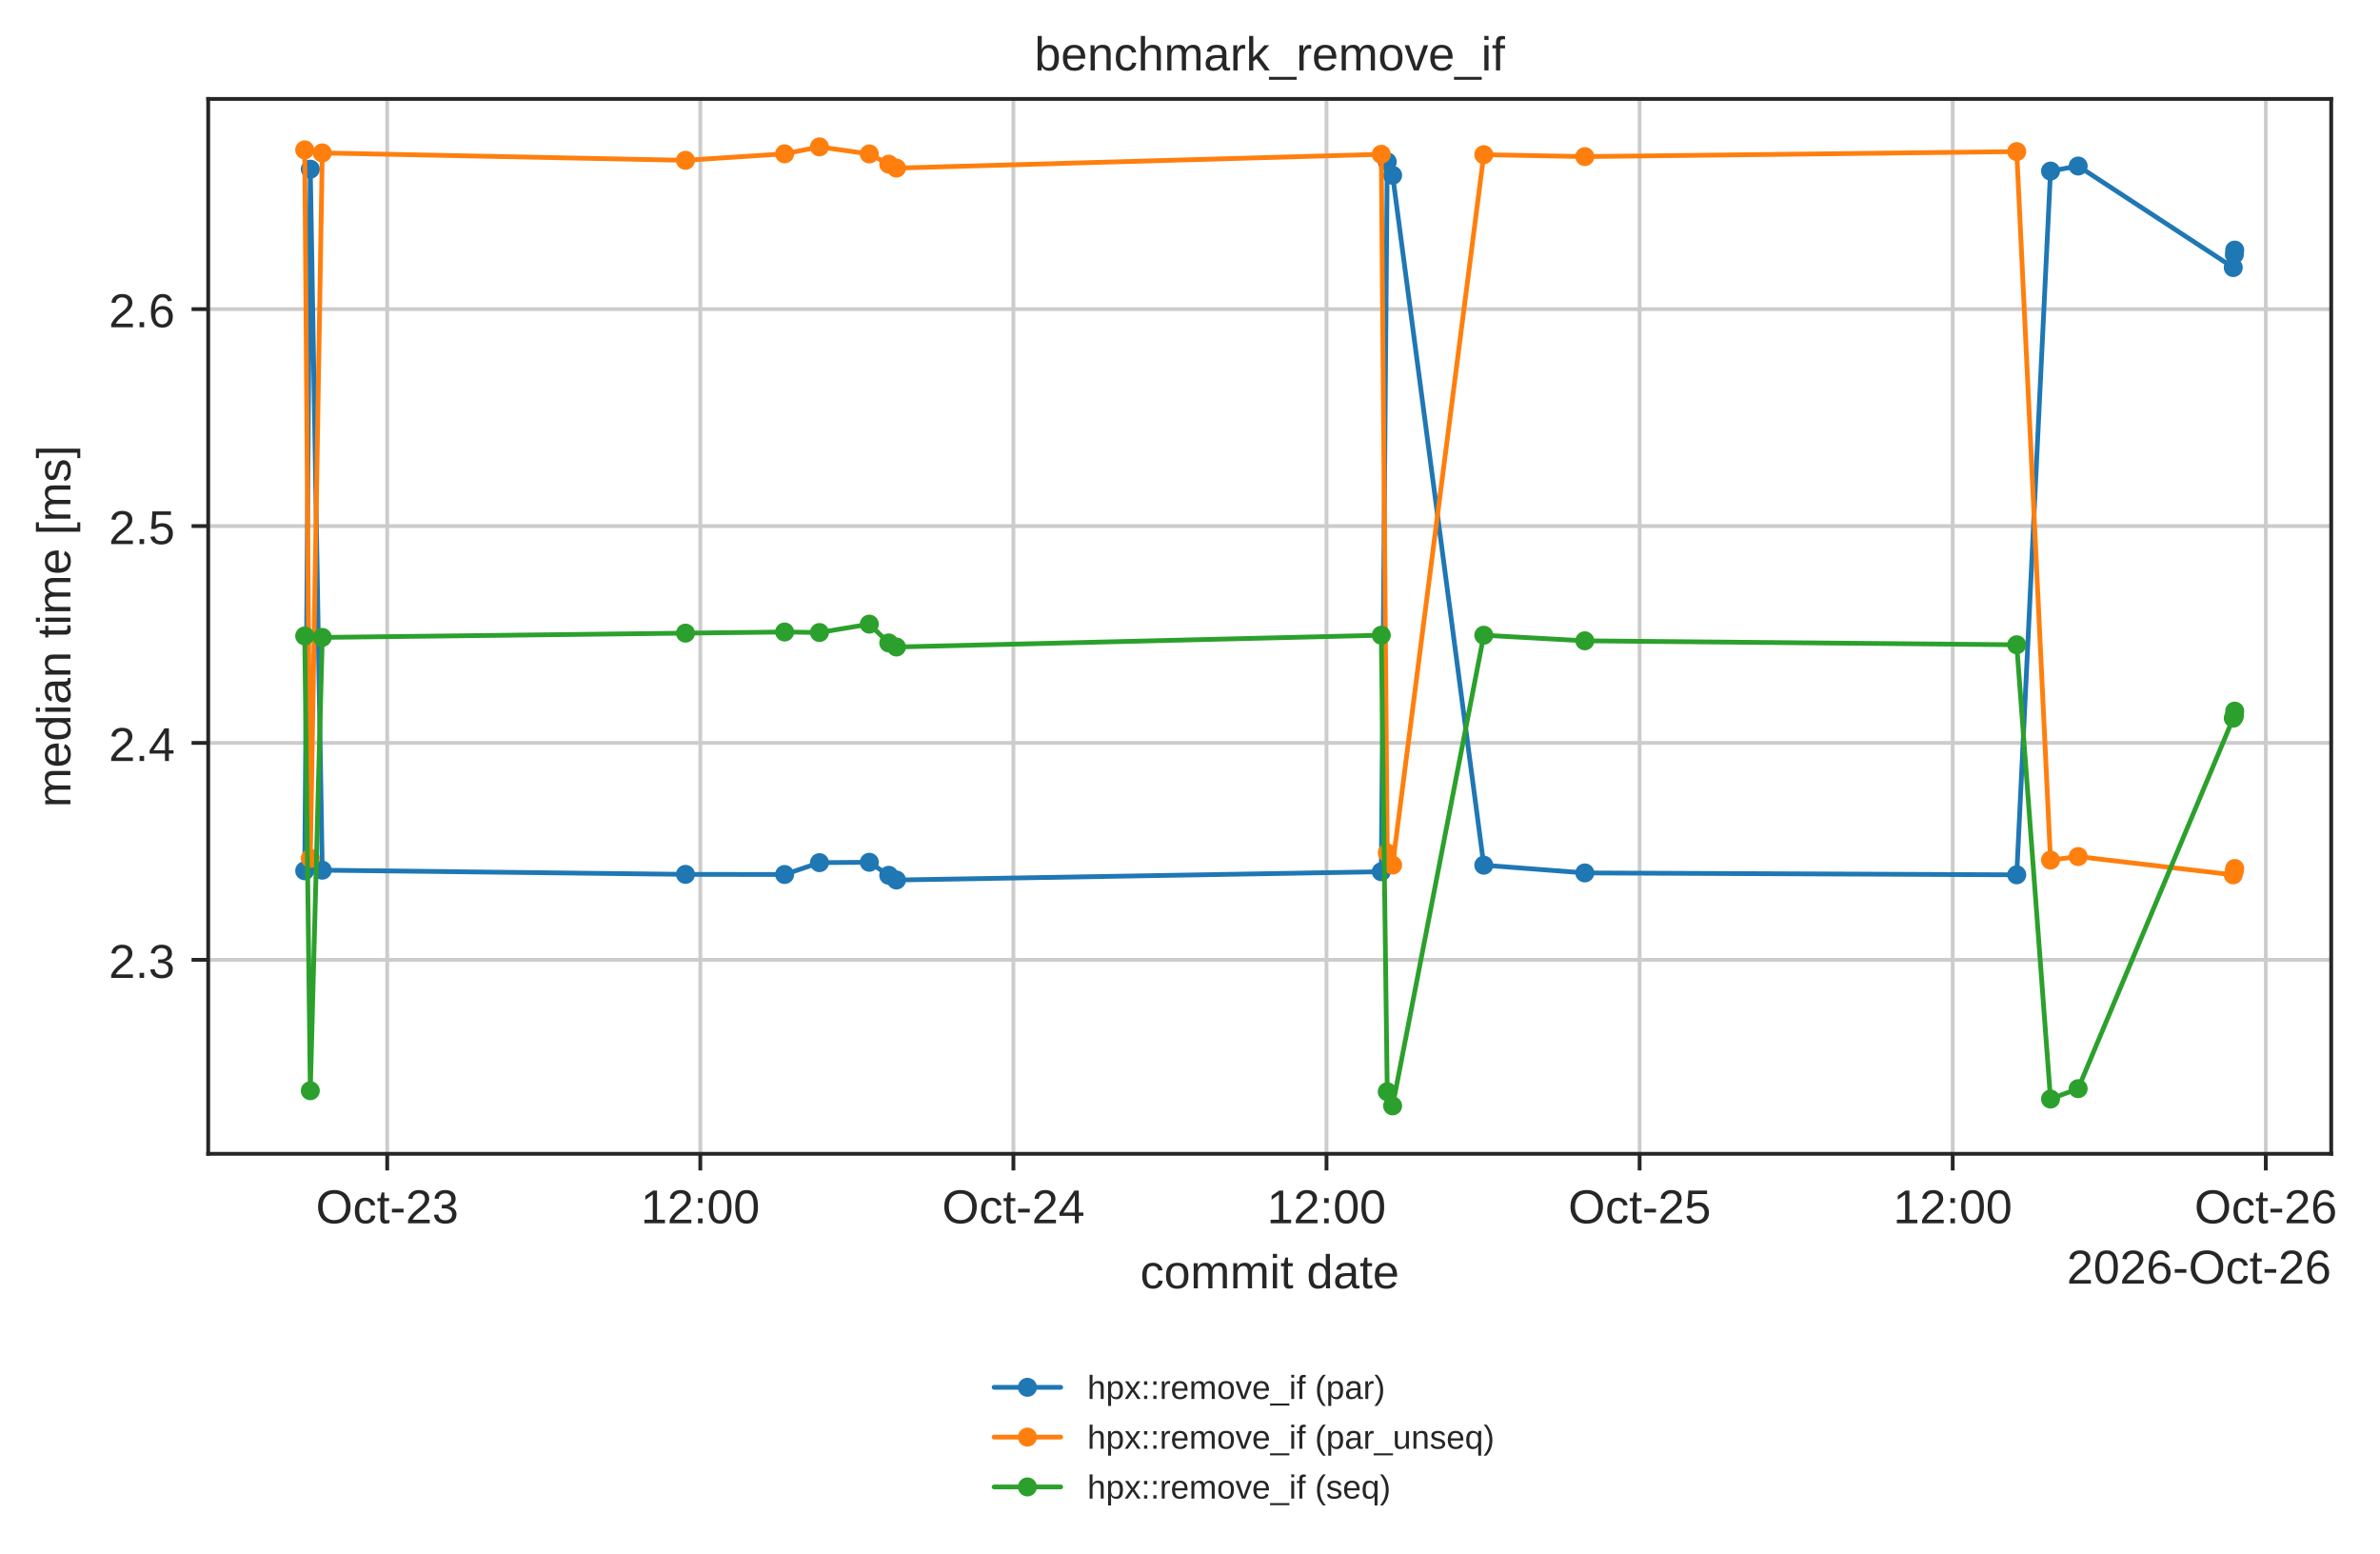
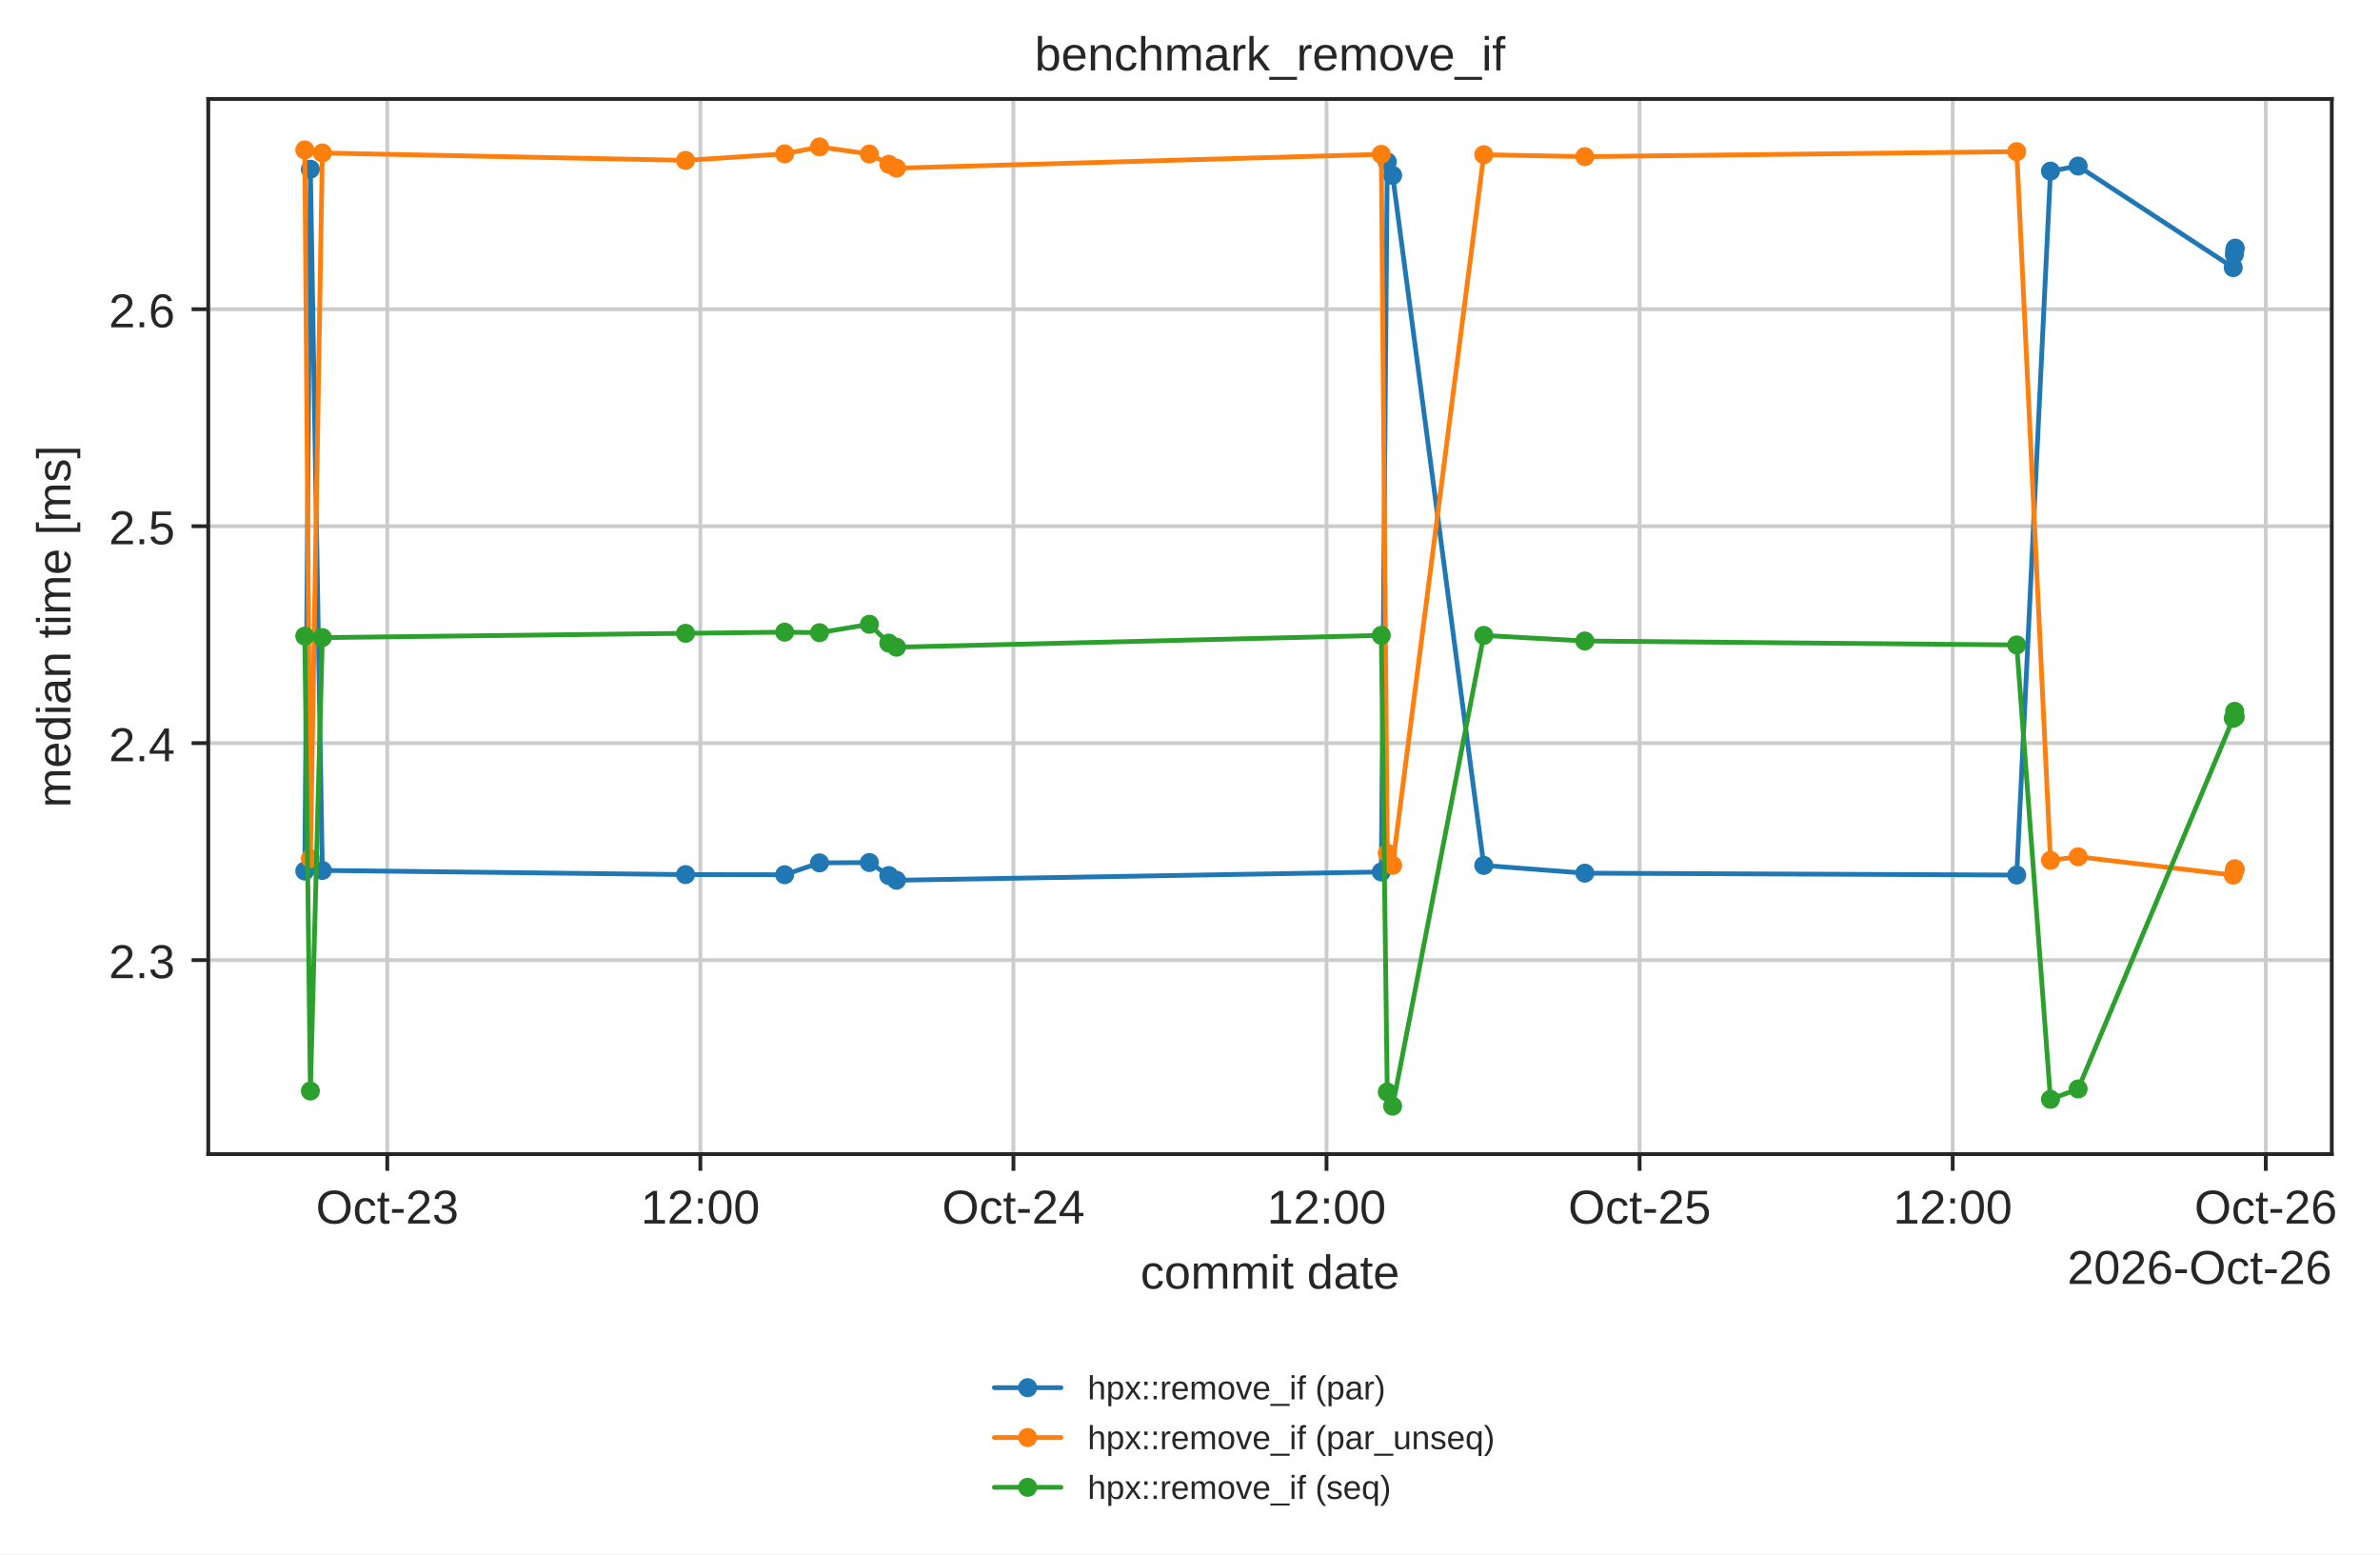
- <svg xmlns="http://www.w3.org/2000/svg" xmlns:xlink="http://www.w3.org/1999/xlink" width="500.44pt" height="326.683pt" viewBox="0 0 500.44 326.683" version="1.1">
+ <svg xmlns="http://www.w3.org/2000/svg" xmlns:xlink="http://www.w3.org/1999/xlink" width="500.321pt" height="326.683pt" viewBox="0 0 500.321 326.683" version="1.1">
  <defs>
    <style type="text/css">*{stroke-linejoin: round; stroke-linecap: butt}</style>
  </defs>
  <g id="figure_1">
    <g id="patch_1">
-       <path d="M 0 326.683  L 500.44 326.683  L 500.44 0  L 0 0  z " style="fill: #ffffff" />
+       <path d="M 0 326.683  L 500.321 326.683  L 500.321 0  L 0 0  z " style="fill: #ffffff" />
    </g>
    <g id="axes_1">
      <g id="patch_2">
        <path d="M 43.781 242.558  L 490.181 242.558  L 490.181 20.798  L 43.781 20.798  z " style="fill: #ffffff" />
      </g>
      <g id="matplotlib.axis_1">
        <g id="xtick_1">
          <g id="line2d_1">
-             <path d="M 81.419 242.558  L 81.419 20.798  " clip-path="url(#p42d5f2c684)" style="fill: none; stroke: #cccccc; stroke-width: 0.8; stroke-linecap: round" />
+             <path d="M 81.414 242.558  L 81.414 20.798  " clip-path="url(#p42d5f2c684)" style="fill: none; stroke: #cccccc; stroke-width: 0.8; stroke-linecap: round" />
          </g>
          <g id="line2d_2">
            <defs>
              <path id="mdfc5214045" d="M 0 0  L 0 3.5  " style="stroke: #262626; stroke-width: 0.8" />
            </defs>
            <g>
-               <use xlink:href="#mdfc5214045" x="81.419" y="242.558" style="fill: #262626; stroke: #262626; stroke-width: 0.8" />
+               <use xlink:href="#mdfc5214045" x="81.414" y="242.558" style="fill: #262626; stroke: #262626; stroke-width: 0.8" />
            </g>
          </g>
          <g id="text_1">
-             <text style="fill: #262626; font: 10px 'Arial', 'DejaVu Sans', 'Liberation Sans', 'Bitstream Vera Sans', sans-serif; text-anchor: middle" x="81.419" y="257.157" transform="rotate(-0 81.41932 257.1569)">Oct-23</text>
+             <text style="fill: #262626; font: 10px 'Arial', 'DejaVu Sans', 'Liberation Sans', 'Bitstream Vera Sans', sans-serif; text-anchor: middle" x="81.414" y="257.157" transform="rotate(-0 81.41431 257.1569)">Oct-23</text>
          </g>
        </g>
        <g id="xtick_2">
          <g id="line2d_3">
-             <path d="M 147.254 242.558  L 147.254 20.798  " clip-path="url(#p42d5f2c684)" style="fill: none; stroke: #cccccc; stroke-width: 0.8; stroke-linecap: round" />
+             <path d="M 147.23 242.558  L 147.23 20.798  " clip-path="url(#p42d5f2c684)" style="fill: none; stroke: #cccccc; stroke-width: 0.8; stroke-linecap: round" />
          </g>
          <g id="line2d_4">
            <g>
-               <use xlink:href="#mdfc5214045" x="147.254" y="242.558" style="fill: #262626; stroke: #262626; stroke-width: 0.8" />
+               <use xlink:href="#mdfc5214045" x="147.23" y="242.558" style="fill: #262626; stroke: #262626; stroke-width: 0.8" />
            </g>
          </g>
          <g id="text_2">
-             <text style="fill: #262626; font: 10px 'Arial', 'DejaVu Sans', 'Liberation Sans', 'Bitstream Vera Sans', sans-serif; text-anchor: middle" x="147.254" y="257.157" transform="rotate(-0 147.2541 257.1569)">12:00</text>
+             <text style="fill: #262626; font: 10px 'Arial', 'DejaVu Sans', 'Liberation Sans', 'Bitstream Vera Sans', sans-serif; text-anchor: middle" x="147.23" y="257.157" transform="rotate(-0 147.2301 257.1569)">12:00</text>
          </g>
        </g>
        <g id="xtick_3">
          <g id="line2d_5">
-             <path d="M 213.089 242.558  L 213.089 20.798  " clip-path="url(#p42d5f2c684)" style="fill: none; stroke: #cccccc; stroke-width: 0.8; stroke-linecap: round" />
+             <path d="M 213.046 242.558  L 213.046 20.798  " clip-path="url(#p42d5f2c684)" style="fill: none; stroke: #cccccc; stroke-width: 0.8; stroke-linecap: round" />
          </g>
          <g id="line2d_6">
            <g>
-               <use xlink:href="#mdfc5214045" x="213.089" y="242.558" style="fill: #262626; stroke: #262626; stroke-width: 0.8" />
+               <use xlink:href="#mdfc5214045" x="213.046" y="242.558" style="fill: #262626; stroke: #262626; stroke-width: 0.8" />
            </g>
          </g>
          <g id="text_3">
-             <text style="fill: #262626; font: 10px 'Arial', 'DejaVu Sans', 'Liberation Sans', 'Bitstream Vera Sans', sans-serif; text-anchor: middle" x="213.089" y="257.157" transform="rotate(-0 213.0889 257.1569)">Oct-24</text>
+             <text style="fill: #262626; font: 10px 'Arial', 'DejaVu Sans', 'Liberation Sans', 'Bitstream Vera Sans', sans-serif; text-anchor: middle" x="213.046" y="257.157" transform="rotate(-0 213.0458 257.1569)">Oct-24</text>
          </g>
        </g>
        <g id="xtick_4">
          <g id="line2d_7">
-             <path d="M 278.924 242.558  L 278.924 20.798  " clip-path="url(#p42d5f2c684)" style="fill: none; stroke: #cccccc; stroke-width: 0.8; stroke-linecap: round" />
+             <path d="M 278.862 242.558  L 278.862 20.798  " clip-path="url(#p42d5f2c684)" style="fill: none; stroke: #cccccc; stroke-width: 0.8; stroke-linecap: round" />
          </g>
          <g id="line2d_8">
            <g>
-               <use xlink:href="#mdfc5214045" x="278.924" y="242.558" style="fill: #262626; stroke: #262626; stroke-width: 0.8" />
+               <use xlink:href="#mdfc5214045" x="278.862" y="242.558" style="fill: #262626; stroke: #262626; stroke-width: 0.8" />
            </g>
          </g>
          <g id="text_4">
-             <text style="fill: #262626; font: 10px 'Arial', 'DejaVu Sans', 'Liberation Sans', 'Bitstream Vera Sans', sans-serif; text-anchor: middle" x="278.924" y="257.157" transform="rotate(-0 278.9237 257.1569)">12:00</text>
+             <text style="fill: #262626; font: 10px 'Arial', 'DejaVu Sans', 'Liberation Sans', 'Bitstream Vera Sans', sans-serif; text-anchor: middle" x="278.862" y="257.157" transform="rotate(-0 278.8616 257.1569)">12:00</text>
          </g>
        </g>
        <g id="xtick_5">
          <g id="line2d_9">
-             <path d="M 344.759 242.558  L 344.759 20.798  " clip-path="url(#p42d5f2c684)" style="fill: none; stroke: #cccccc; stroke-width: 0.8; stroke-linecap: round" />
+             <path d="M 344.677 242.558  L 344.677 20.798  " clip-path="url(#p42d5f2c684)" style="fill: none; stroke: #cccccc; stroke-width: 0.8; stroke-linecap: round" />
          </g>
          <g id="line2d_10">
            <g>
-               <use xlink:href="#mdfc5214045" x="344.759" y="242.558" style="fill: #262626; stroke: #262626; stroke-width: 0.8" />
+               <use xlink:href="#mdfc5214045" x="344.677" y="242.558" style="fill: #262626; stroke: #262626; stroke-width: 0.8" />
            </g>
          </g>
          <g id="text_5">
-             <text style="fill: #262626; font: 10px 'Arial', 'DejaVu Sans', 'Liberation Sans', 'Bitstream Vera Sans', sans-serif; text-anchor: middle" x="344.759" y="257.157" transform="rotate(-0 344.7585 257.1569)">Oct-25</text>
+             <text style="fill: #262626; font: 10px 'Arial', 'DejaVu Sans', 'Liberation Sans', 'Bitstream Vera Sans', sans-serif; text-anchor: middle" x="344.677" y="257.157" transform="rotate(-0 344.6774 257.1569)">Oct-25</text>
          </g>
        </g>
        <g id="xtick_6">
          <g id="line2d_11">
-             <path d="M 410.593 242.558  L 410.593 20.798  " clip-path="url(#p42d5f2c684)" style="fill: none; stroke: #cccccc; stroke-width: 0.8; stroke-linecap: round" />
+             <path d="M 410.493 242.558  L 410.493 20.798  " clip-path="url(#p42d5f2c684)" style="fill: none; stroke: #cccccc; stroke-width: 0.8; stroke-linecap: round" />
          </g>
          <g id="line2d_12">
            <g>
-               <use xlink:href="#mdfc5214045" x="410.593" y="242.558" style="fill: #262626; stroke: #262626; stroke-width: 0.8" />
+               <use xlink:href="#mdfc5214045" x="410.493" y="242.558" style="fill: #262626; stroke: #262626; stroke-width: 0.8" />
            </g>
          </g>
          <g id="text_6">
-             <text style="fill: #262626; font: 10px 'Arial', 'DejaVu Sans', 'Liberation Sans', 'Bitstream Vera Sans', sans-serif; text-anchor: middle" x="410.593" y="257.157" transform="rotate(-0 410.5933 257.1569)">12:00</text>
+             <text style="fill: #262626; font: 10px 'Arial', 'DejaVu Sans', 'Liberation Sans', 'Bitstream Vera Sans', sans-serif; text-anchor: middle" x="410.493" y="257.157" transform="rotate(-0 410.4931 257.1569)">12:00</text>
          </g>
        </g>
        <g id="xtick_7">
          <g id="line2d_13">
-             <path d="M 476.428 242.558  L 476.428 20.798  " clip-path="url(#p42d5f2c684)" style="fill: none; stroke: #cccccc; stroke-width: 0.8; stroke-linecap: round" />
+             <path d="M 476.309 242.558  L 476.309 20.798  " clip-path="url(#p42d5f2c684)" style="fill: none; stroke: #cccccc; stroke-width: 0.8; stroke-linecap: round" />
          </g>
          <g id="line2d_14">
            <g>
-               <use xlink:href="#mdfc5214045" x="476.428" y="242.558" style="fill: #262626; stroke: #262626; stroke-width: 0.8" />
+               <use xlink:href="#mdfc5214045" x="476.309" y="242.558" style="fill: #262626; stroke: #262626; stroke-width: 0.8" />
            </g>
          </g>
          <g id="text_7">
-             <text style="fill: #262626; font: 10px 'Arial', 'DejaVu Sans', 'Liberation Sans', 'Bitstream Vera Sans', sans-serif; text-anchor: middle" x="476.428" y="257.157" transform="rotate(-0 476.4281 257.1569)">Oct-26</text>
+             <text style="fill: #262626; font: 10px 'Arial', 'DejaVu Sans', 'Liberation Sans', 'Bitstream Vera Sans', sans-serif; text-anchor: middle" x="476.309" y="257.157" transform="rotate(-0 476.3089 257.1569)">Oct-26</text>
          </g>
        </g>
        <g id="text_8">
          <text style="fill: #262626; font: 10px 'Arial', 'DejaVu Sans', 'Liberation Sans', 'Bitstream Vera Sans', sans-serif; text-anchor: middle" x="266.981" y="270.835" transform="rotate(-0 266.9812 270.835)">commit date</text>
        </g>
        <g id="text_9">
          <text style="fill: #262626; font: 10px 'Arial', 'DejaVu Sans', 'Liberation Sans', 'Bitstream Vera Sans', sans-serif; text-anchor: end" x="490.181" y="269.835" transform="rotate(-0 490.1812 269.835)">2026-Oct-26</text>
        </g>
      </g>
      <g id="matplotlib.axis_2">
        <g id="ytick_1">
          <g id="line2d_15">
            <path d="M 43.781 201.777  L 490.181 201.777  " clip-path="url(#p42d5f2c684)" style="fill: none; stroke: #cccccc; stroke-width: 0.8; stroke-linecap: round" />
          </g>
          <g id="line2d_16">
            <defs>
              <path id="m414165cd4d" d="M 0 0  L -3.5 0  " style="stroke: #262626; stroke-width: 0.8" />
            </defs>
            <g>
              <use xlink:href="#m414165cd4d" x="43.781" y="201.777" style="fill: #262626; stroke: #262626; stroke-width: 0.8" />
            </g>
          </g>
          <g id="text_10">
            <text style="fill: #262626; font: 10px 'Arial', 'DejaVu Sans', 'Liberation Sans', 'Bitstream Vera Sans', sans-serif; text-anchor: end" x="36.781" y="205.576" transform="rotate(-0 36.78125 205.576)">2.3</text>
          </g>
        </g>
        <g id="ytick_2">
          <g id="line2d_17">
            <path d="M 43.781 156.181  L 490.181 156.181  " clip-path="url(#p42d5f2c684)" style="fill: none; stroke: #cccccc; stroke-width: 0.8; stroke-linecap: round" />
          </g>
          <g id="line2d_18">
            <g>
              <use xlink:href="#m414165cd4d" x="43.781" y="156.181" style="fill: #262626; stroke: #262626; stroke-width: 0.8" />
            </g>
          </g>
          <g id="text_11">
            <text style="fill: #262626; font: 10px 'Arial', 'DejaVu Sans', 'Liberation Sans', 'Bitstream Vera Sans', sans-serif; text-anchor: end" x="36.781" y="159.98" transform="rotate(-0 36.78125 159.9803)">2.4</text>
          </g>
        </g>
        <g id="ytick_3">
          <g id="line2d_19">
            <path d="M 43.781 110.585  L 490.181 110.585  " clip-path="url(#p42d5f2c684)" style="fill: none; stroke: #cccccc; stroke-width: 0.8; stroke-linecap: round" />
          </g>
          <g id="line2d_20">
            <g>
              <use xlink:href="#m414165cd4d" x="43.781" y="110.585" style="fill: #262626; stroke: #262626; stroke-width: 0.8" />
            </g>
          </g>
          <g id="text_12">
            <text style="fill: #262626; font: 10px 'Arial', 'DejaVu Sans', 'Liberation Sans', 'Bitstream Vera Sans', sans-serif; text-anchor: end" x="36.781" y="114.385" transform="rotate(-0 36.78125 114.3846)">2.5</text>
          </g>
        </g>
        <g id="ytick_4">
          <g id="line2d_21">
            <path d="M 43.781 64.99  L 490.181 64.99  " clip-path="url(#p42d5f2c684)" style="fill: none; stroke: #cccccc; stroke-width: 0.8; stroke-linecap: round" />
          </g>
          <g id="line2d_22">
            <g>
              <use xlink:href="#m414165cd4d" x="43.781" y="64.99" style="fill: #262626; stroke: #262626; stroke-width: 0.8" />
            </g>
          </g>
          <g id="text_13">
            <text style="fill: #262626; font: 10px 'Arial', 'DejaVu Sans', 'Liberation Sans', 'Bitstream Vera Sans', sans-serif; text-anchor: end" x="36.781" y="68.789" transform="rotate(-0 36.78125 68.78894)">2.6</text>
          </g>
        </g>
        <g id="text_14">
          <text style="fill: #262626; font: 10px 'Arial', 'DejaVu Sans', 'Liberation Sans', 'Bitstream Vera Sans', sans-serif; text-anchor: middle" x="14.798" y="131.678" transform="rotate(-90 14.79844 131.6784)">median time [ms]</text>
        </g>
      </g>
      <g id="line2d_23">
-         <path d="M 64.072 183.06  L 65.249 35.568  L 67.766 182.932  L 144.136 183.813  L 164.981 183.842  L 172.305 181.349  L 182.791 181.271  L 186.877 184.01  L 188.495 184.999  L 290.44 183.257  L 291.697 34.025  L 292.824 36.846  L 311.995 181.88  L 333.236 183.508  L 424.056 183.906  L 431.161 35.962  L 436.974 34.905  L 469.586 56.244  L 469.82 53.498  L 469.89 52.579  " clip-path="url(#p42d5f2c684)" style="fill: none; stroke: #1f77b4; stroke-linecap: round" />
+         <path d="M 64.072 183.06  L 65.248 35.568  L 67.765 182.932  L 144.113 183.813  L 164.952 183.842  L 172.274 181.349  L 182.757 181.271  L 186.841 184.01  L 188.459 184.999  L 290.375 183.257  L 291.632 34.025  L 292.758 36.846  L 311.923 181.88  L 333.158 183.508  L 423.952 183.906  L 431.054 35.962  L 436.867 34.905  L 469.468 56.244  L 469.703 53.498  L 469.773 52.579  L 469.89 52.152  " clip-path="url(#p42d5f2c684)" style="fill: none; stroke: #1f77b4; stroke-linecap: round" />
        <defs>
          <path id="m20e5526daa" d="M 0 1.5  C 0.398 1.5 0.779 1.342 1.061 1.061  C 1.342 0.779 1.5 0.398 1.5 0  C 1.5 -0.398 1.342 -0.779 1.061 -1.061  C 0.779 -1.342 0.398 -1.5 0 -1.5  C -0.398 -1.5 -0.779 -1.342 -1.061 -1.061  C -1.342 -0.779 -1.5 -0.398 -1.5 0  C -1.5 0.398 -1.342 0.779 -1.061 1.061  C -0.779 1.342 -0.398 1.5 0 1.5  z " style="stroke: #1f77b4" />
        </defs>
        <g clip-path="url(#p42d5f2c684)">
          <use xlink:href="#m20e5526daa" x="64.072" y="183.06" style="fill: #1f77b4; stroke: #1f77b4" />
-           <use xlink:href="#m20e5526daa" x="65.249" y="35.568" style="fill: #1f77b4; stroke: #1f77b4" />
-           <use xlink:href="#m20e5526daa" x="67.766" y="182.932" style="fill: #1f77b4; stroke: #1f77b4" />
-           <use xlink:href="#m20e5526daa" x="144.136" y="183.813" style="fill: #1f77b4; stroke: #1f77b4" />
-           <use xlink:href="#m20e5526daa" x="164.981" y="183.842" style="fill: #1f77b4; stroke: #1f77b4" />
-           <use xlink:href="#m20e5526daa" x="172.305" y="181.349" style="fill: #1f77b4; stroke: #1f77b4" />
-           <use xlink:href="#m20e5526daa" x="182.791" y="181.271" style="fill: #1f77b4; stroke: #1f77b4" />
-           <use xlink:href="#m20e5526daa" x="186.877" y="184.01" style="fill: #1f77b4; stroke: #1f77b4" />
-           <use xlink:href="#m20e5526daa" x="188.495" y="184.999" style="fill: #1f77b4; stroke: #1f77b4" />
-           <use xlink:href="#m20e5526daa" x="290.44" y="183.257" style="fill: #1f77b4; stroke: #1f77b4" />
-           <use xlink:href="#m20e5526daa" x="291.697" y="34.025" style="fill: #1f77b4; stroke: #1f77b4" />
-           <use xlink:href="#m20e5526daa" x="292.824" y="36.846" style="fill: #1f77b4; stroke: #1f77b4" />
-           <use xlink:href="#m20e5526daa" x="311.995" y="181.88" style="fill: #1f77b4; stroke: #1f77b4" />
-           <use xlink:href="#m20e5526daa" x="333.236" y="183.508" style="fill: #1f77b4; stroke: #1f77b4" />
-           <use xlink:href="#m20e5526daa" x="424.056" y="183.906" style="fill: #1f77b4; stroke: #1f77b4" />
-           <use xlink:href="#m20e5526daa" x="431.161" y="35.962" style="fill: #1f77b4; stroke: #1f77b4" />
-           <use xlink:href="#m20e5526daa" x="436.974" y="34.905" style="fill: #1f77b4; stroke: #1f77b4" />
-           <use xlink:href="#m20e5526daa" x="469.586" y="56.244" style="fill: #1f77b4; stroke: #1f77b4" />
-           <use xlink:href="#m20e5526daa" x="469.82" y="53.498" style="fill: #1f77b4; stroke: #1f77b4" />
-           <use xlink:href="#m20e5526daa" x="469.89" y="52.579" style="fill: #1f77b4; stroke: #1f77b4" />
+           <use xlink:href="#m20e5526daa" x="65.248" y="35.568" style="fill: #1f77b4; stroke: #1f77b4" />
+           <use xlink:href="#m20e5526daa" x="67.765" y="182.932" style="fill: #1f77b4; stroke: #1f77b4" />
+           <use xlink:href="#m20e5526daa" x="144.113" y="183.813" style="fill: #1f77b4; stroke: #1f77b4" />
+           <use xlink:href="#m20e5526daa" x="164.952" y="183.842" style="fill: #1f77b4; stroke: #1f77b4" />
+           <use xlink:href="#m20e5526daa" x="172.274" y="181.349" style="fill: #1f77b4; stroke: #1f77b4" />
+           <use xlink:href="#m20e5526daa" x="182.757" y="181.271" style="fill: #1f77b4; stroke: #1f77b4" />
+           <use xlink:href="#m20e5526daa" x="186.841" y="184.01" style="fill: #1f77b4; stroke: #1f77b4" />
+           <use xlink:href="#m20e5526daa" x="188.459" y="184.999" style="fill: #1f77b4; stroke: #1f77b4" />
+           <use xlink:href="#m20e5526daa" x="290.375" y="183.257" style="fill: #1f77b4; stroke: #1f77b4" />
+           <use xlink:href="#m20e5526daa" x="291.632" y="34.025" style="fill: #1f77b4; stroke: #1f77b4" />
+           <use xlink:href="#m20e5526daa" x="292.758" y="36.846" style="fill: #1f77b4; stroke: #1f77b4" />
+           <use xlink:href="#m20e5526daa" x="311.923" y="181.88" style="fill: #1f77b4; stroke: #1f77b4" />
+           <use xlink:href="#m20e5526daa" x="333.158" y="183.508" style="fill: #1f77b4; stroke: #1f77b4" />
+           <use xlink:href="#m20e5526daa" x="423.952" y="183.906" style="fill: #1f77b4; stroke: #1f77b4" />
+           <use xlink:href="#m20e5526daa" x="431.054" y="35.962" style="fill: #1f77b4; stroke: #1f77b4" />
+           <use xlink:href="#m20e5526daa" x="436.867" y="34.905" style="fill: #1f77b4; stroke: #1f77b4" />
+           <use xlink:href="#m20e5526daa" x="469.468" y="56.244" style="fill: #1f77b4; stroke: #1f77b4" />
+           <use xlink:href="#m20e5526daa" x="469.703" y="53.498" style="fill: #1f77b4; stroke: #1f77b4" />
+           <use xlink:href="#m20e5526daa" x="469.773" y="52.579" style="fill: #1f77b4; stroke: #1f77b4" />
+           <use xlink:href="#m20e5526daa" x="469.89" y="52.152" style="fill: #1f77b4; stroke: #1f77b4" />
        </g>
      </g>
      <g id="line2d_24">
-         <path d="M 64.072 31.509  L 65.249 180.449  L 67.766 32.148  L 144.136 33.704  L 164.981 32.335  L 172.305 30.878  L 182.791 32.363  L 186.877 34.515  L 188.495 35.337  L 290.44 32.435  L 291.697 179.311  L 292.824 181.86  L 311.995 32.515  L 333.236 32.922  L 424.056 31.869  L 431.161 180.808  L 436.974 180.069  L 469.586 183.915  L 469.82 183.104  L 469.89 182.577  " clip-path="url(#p42d5f2c684)" style="fill: none; stroke: #ff7f0e; stroke-linecap: round" />
+         <path d="M 64.072 31.509  L 65.248 180.449  L 67.765 32.148  L 144.113 33.704  L 164.952 32.335  L 172.274 30.878  L 182.757 32.363  L 186.841 34.515  L 188.459 35.337  L 290.375 32.435  L 291.632 179.311  L 292.758 181.86  L 311.923 32.515  L 333.158 32.922  L 423.952 31.869  L 431.054 180.808  L 436.867 180.069  L 469.468 183.915  L 469.703 183.104  L 469.773 182.577  L 469.89 182.679  " clip-path="url(#p42d5f2c684)" style="fill: none; stroke: #ff7f0e; stroke-linecap: round" />
        <defs>
          <path id="m8123a8acb4" d="M 0 1.5  C 0.398 1.5 0.779 1.342 1.061 1.061  C 1.342 0.779 1.5 0.398 1.5 0  C 1.5 -0.398 1.342 -0.779 1.061 -1.061  C 0.779 -1.342 0.398 -1.5 0 -1.5  C -0.398 -1.5 -0.779 -1.342 -1.061 -1.061  C -1.342 -0.779 -1.5 -0.398 -1.5 0  C -1.5 0.398 -1.342 0.779 -1.061 1.061  C -0.779 1.342 -0.398 1.5 0 1.5  z " style="stroke: #ff7f0e" />
        </defs>
        <g clip-path="url(#p42d5f2c684)">
          <use xlink:href="#m8123a8acb4" x="64.072" y="31.509" style="fill: #ff7f0e; stroke: #ff7f0e" />
-           <use xlink:href="#m8123a8acb4" x="65.249" y="180.449" style="fill: #ff7f0e; stroke: #ff7f0e" />
-           <use xlink:href="#m8123a8acb4" x="67.766" y="32.148" style="fill: #ff7f0e; stroke: #ff7f0e" />
-           <use xlink:href="#m8123a8acb4" x="144.136" y="33.704" style="fill: #ff7f0e; stroke: #ff7f0e" />
-           <use xlink:href="#m8123a8acb4" x="164.981" y="32.335" style="fill: #ff7f0e; stroke: #ff7f0e" />
-           <use xlink:href="#m8123a8acb4" x="172.305" y="30.878" style="fill: #ff7f0e; stroke: #ff7f0e" />
-           <use xlink:href="#m8123a8acb4" x="182.791" y="32.363" style="fill: #ff7f0e; stroke: #ff7f0e" />
-           <use xlink:href="#m8123a8acb4" x="186.877" y="34.515" style="fill: #ff7f0e; stroke: #ff7f0e" />
-           <use xlink:href="#m8123a8acb4" x="188.495" y="35.337" style="fill: #ff7f0e; stroke: #ff7f0e" />
-           <use xlink:href="#m8123a8acb4" x="290.44" y="32.435" style="fill: #ff7f0e; stroke: #ff7f0e" />
-           <use xlink:href="#m8123a8acb4" x="291.697" y="179.311" style="fill: #ff7f0e; stroke: #ff7f0e" />
-           <use xlink:href="#m8123a8acb4" x="292.824" y="181.86" style="fill: #ff7f0e; stroke: #ff7f0e" />
-           <use xlink:href="#m8123a8acb4" x="311.995" y="32.515" style="fill: #ff7f0e; stroke: #ff7f0e" />
-           <use xlink:href="#m8123a8acb4" x="333.236" y="32.922" style="fill: #ff7f0e; stroke: #ff7f0e" />
-           <use xlink:href="#m8123a8acb4" x="424.056" y="31.869" style="fill: #ff7f0e; stroke: #ff7f0e" />
-           <use xlink:href="#m8123a8acb4" x="431.161" y="180.808" style="fill: #ff7f0e; stroke: #ff7f0e" />
-           <use xlink:href="#m8123a8acb4" x="436.974" y="180.069" style="fill: #ff7f0e; stroke: #ff7f0e" />
-           <use xlink:href="#m8123a8acb4" x="469.586" y="183.915" style="fill: #ff7f0e; stroke: #ff7f0e" />
-           <use xlink:href="#m8123a8acb4" x="469.82" y="183.104" style="fill: #ff7f0e; stroke: #ff7f0e" />
-           <use xlink:href="#m8123a8acb4" x="469.89" y="182.577" style="fill: #ff7f0e; stroke: #ff7f0e" />
+           <use xlink:href="#m8123a8acb4" x="65.248" y="180.449" style="fill: #ff7f0e; stroke: #ff7f0e" />
+           <use xlink:href="#m8123a8acb4" x="67.765" y="32.148" style="fill: #ff7f0e; stroke: #ff7f0e" />
+           <use xlink:href="#m8123a8acb4" x="144.113" y="33.704" style="fill: #ff7f0e; stroke: #ff7f0e" />
+           <use xlink:href="#m8123a8acb4" x="164.952" y="32.335" style="fill: #ff7f0e; stroke: #ff7f0e" />
+           <use xlink:href="#m8123a8acb4" x="172.274" y="30.878" style="fill: #ff7f0e; stroke: #ff7f0e" />
+           <use xlink:href="#m8123a8acb4" x="182.757" y="32.363" style="fill: #ff7f0e; stroke: #ff7f0e" />
+           <use xlink:href="#m8123a8acb4" x="186.841" y="34.515" style="fill: #ff7f0e; stroke: #ff7f0e" />
+           <use xlink:href="#m8123a8acb4" x="188.459" y="35.337" style="fill: #ff7f0e; stroke: #ff7f0e" />
+           <use xlink:href="#m8123a8acb4" x="290.375" y="32.435" style="fill: #ff7f0e; stroke: #ff7f0e" />
+           <use xlink:href="#m8123a8acb4" x="291.632" y="179.311" style="fill: #ff7f0e; stroke: #ff7f0e" />
+           <use xlink:href="#m8123a8acb4" x="292.758" y="181.86" style="fill: #ff7f0e; stroke: #ff7f0e" />
+           <use xlink:href="#m8123a8acb4" x="311.923" y="32.515" style="fill: #ff7f0e; stroke: #ff7f0e" />
+           <use xlink:href="#m8123a8acb4" x="333.158" y="32.922" style="fill: #ff7f0e; stroke: #ff7f0e" />
+           <use xlink:href="#m8123a8acb4" x="423.952" y="31.869" style="fill: #ff7f0e; stroke: #ff7f0e" />
+           <use xlink:href="#m8123a8acb4" x="431.054" y="180.808" style="fill: #ff7f0e; stroke: #ff7f0e" />
+           <use xlink:href="#m8123a8acb4" x="436.867" y="180.069" style="fill: #ff7f0e; stroke: #ff7f0e" />
+           <use xlink:href="#m8123a8acb4" x="469.468" y="183.915" style="fill: #ff7f0e; stroke: #ff7f0e" />
+           <use xlink:href="#m8123a8acb4" x="469.703" y="183.104" style="fill: #ff7f0e; stroke: #ff7f0e" />
+           <use xlink:href="#m8123a8acb4" x="469.773" y="182.577" style="fill: #ff7f0e; stroke: #ff7f0e" />
+           <use xlink:href="#m8123a8acb4" x="469.89" y="182.679" style="fill: #ff7f0e; stroke: #ff7f0e" />
        </g>
      </g>
      <g id="line2d_25">
-         <path d="M 64.072 133.694  L 65.249 229.296  L 67.766 134.001  L 144.136 133.101  L 164.981 132.863  L 172.305 132.97  L 182.791 131.207  L 186.877 135.159  L 188.495 136.016  L 290.44 133.539  L 291.697 229.502  L 292.824 232.478  L 311.995 133.541  L 333.236 134.713  L 424.056 135.546  L 431.161 231.044  L 436.974 228.86  L 469.586 150.977  L 469.82 150.556  L 469.89 149.496  " clip-path="url(#p42d5f2c684)" style="fill: none; stroke: #2ca02c; stroke-linecap: round" />
+         <path d="M 64.072 133.694  L 65.248 229.296  L 67.765 134.001  L 144.113 133.101  L 164.952 132.863  L 172.274 132.97  L 182.757 131.207  L 186.841 135.159  L 188.459 136.016  L 290.375 133.539  L 291.632 229.502  L 292.758 232.478  L 311.923 133.541  L 333.158 134.713  L 423.952 135.546  L 431.054 231.044  L 436.867 228.86  L 469.468 150.977  L 469.703 150.556  L 469.773 149.496  L 469.89 150.671  " clip-path="url(#p42d5f2c684)" style="fill: none; stroke: #2ca02c; stroke-linecap: round" />
        <defs>
          <path id="mc7b11249e2" d="M 0 1.5  C 0.398 1.5 0.779 1.342 1.061 1.061  C 1.342 0.779 1.5 0.398 1.5 0  C 1.5 -0.398 1.342 -0.779 1.061 -1.061  C 0.779 -1.342 0.398 -1.5 0 -1.5  C -0.398 -1.5 -0.779 -1.342 -1.061 -1.061  C -1.342 -0.779 -1.5 -0.398 -1.5 0  C -1.5 0.398 -1.342 0.779 -1.061 1.061  C -0.779 1.342 -0.398 1.5 0 1.5  z " style="stroke: #2ca02c" />
        </defs>
        <g clip-path="url(#p42d5f2c684)">
          <use xlink:href="#mc7b11249e2" x="64.072" y="133.694" style="fill: #2ca02c; stroke: #2ca02c" />
-           <use xlink:href="#mc7b11249e2" x="65.249" y="229.296" style="fill: #2ca02c; stroke: #2ca02c" />
-           <use xlink:href="#mc7b11249e2" x="67.766" y="134.001" style="fill: #2ca02c; stroke: #2ca02c" />
-           <use xlink:href="#mc7b11249e2" x="144.136" y="133.101" style="fill: #2ca02c; stroke: #2ca02c" />
-           <use xlink:href="#mc7b11249e2" x="164.981" y="132.863" style="fill: #2ca02c; stroke: #2ca02c" />
-           <use xlink:href="#mc7b11249e2" x="172.305" y="132.97" style="fill: #2ca02c; stroke: #2ca02c" />
-           <use xlink:href="#mc7b11249e2" x="182.791" y="131.207" style="fill: #2ca02c; stroke: #2ca02c" />
-           <use xlink:href="#mc7b11249e2" x="186.877" y="135.159" style="fill: #2ca02c; stroke: #2ca02c" />
-           <use xlink:href="#mc7b11249e2" x="188.495" y="136.016" style="fill: #2ca02c; stroke: #2ca02c" />
-           <use xlink:href="#mc7b11249e2" x="290.44" y="133.539" style="fill: #2ca02c; stroke: #2ca02c" />
-           <use xlink:href="#mc7b11249e2" x="291.697" y="229.502" style="fill: #2ca02c; stroke: #2ca02c" />
-           <use xlink:href="#mc7b11249e2" x="292.824" y="232.478" style="fill: #2ca02c; stroke: #2ca02c" />
-           <use xlink:href="#mc7b11249e2" x="311.995" y="133.541" style="fill: #2ca02c; stroke: #2ca02c" />
-           <use xlink:href="#mc7b11249e2" x="333.236" y="134.713" style="fill: #2ca02c; stroke: #2ca02c" />
-           <use xlink:href="#mc7b11249e2" x="424.056" y="135.546" style="fill: #2ca02c; stroke: #2ca02c" />
-           <use xlink:href="#mc7b11249e2" x="431.161" y="231.044" style="fill: #2ca02c; stroke: #2ca02c" />
-           <use xlink:href="#mc7b11249e2" x="436.974" y="228.86" style="fill: #2ca02c; stroke: #2ca02c" />
-           <use xlink:href="#mc7b11249e2" x="469.586" y="150.977" style="fill: #2ca02c; stroke: #2ca02c" />
-           <use xlink:href="#mc7b11249e2" x="469.82" y="150.556" style="fill: #2ca02c; stroke: #2ca02c" />
-           <use xlink:href="#mc7b11249e2" x="469.89" y="149.496" style="fill: #2ca02c; stroke: #2ca02c" />
+           <use xlink:href="#mc7b11249e2" x="65.248" y="229.296" style="fill: #2ca02c; stroke: #2ca02c" />
+           <use xlink:href="#mc7b11249e2" x="67.765" y="134.001" style="fill: #2ca02c; stroke: #2ca02c" />
+           <use xlink:href="#mc7b11249e2" x="144.113" y="133.101" style="fill: #2ca02c; stroke: #2ca02c" />
+           <use xlink:href="#mc7b11249e2" x="164.952" y="132.863" style="fill: #2ca02c; stroke: #2ca02c" />
+           <use xlink:href="#mc7b11249e2" x="172.274" y="132.97" style="fill: #2ca02c; stroke: #2ca02c" />
+           <use xlink:href="#mc7b11249e2" x="182.757" y="131.207" style="fill: #2ca02c; stroke: #2ca02c" />
+           <use xlink:href="#mc7b11249e2" x="186.841" y="135.159" style="fill: #2ca02c; stroke: #2ca02c" />
+           <use xlink:href="#mc7b11249e2" x="188.459" y="136.016" style="fill: #2ca02c; stroke: #2ca02c" />
+           <use xlink:href="#mc7b11249e2" x="290.375" y="133.539" style="fill: #2ca02c; stroke: #2ca02c" />
+           <use xlink:href="#mc7b11249e2" x="291.632" y="229.502" style="fill: #2ca02c; stroke: #2ca02c" />
+           <use xlink:href="#mc7b11249e2" x="292.758" y="232.478" style="fill: #2ca02c; stroke: #2ca02c" />
+           <use xlink:href="#mc7b11249e2" x="311.923" y="133.541" style="fill: #2ca02c; stroke: #2ca02c" />
+           <use xlink:href="#mc7b11249e2" x="333.158" y="134.713" style="fill: #2ca02c; stroke: #2ca02c" />
+           <use xlink:href="#mc7b11249e2" x="423.952" y="135.546" style="fill: #2ca02c; stroke: #2ca02c" />
+           <use xlink:href="#mc7b11249e2" x="431.054" y="231.044" style="fill: #2ca02c; stroke: #2ca02c" />
+           <use xlink:href="#mc7b11249e2" x="436.867" y="228.86" style="fill: #2ca02c; stroke: #2ca02c" />
+           <use xlink:href="#mc7b11249e2" x="469.468" y="150.977" style="fill: #2ca02c; stroke: #2ca02c" />
+           <use xlink:href="#mc7b11249e2" x="469.703" y="150.556" style="fill: #2ca02c; stroke: #2ca02c" />
+           <use xlink:href="#mc7b11249e2" x="469.773" y="149.496" style="fill: #2ca02c; stroke: #2ca02c" />
+           <use xlink:href="#mc7b11249e2" x="469.89" y="150.671" style="fill: #2ca02c; stroke: #2ca02c" />
        </g>
      </g>
      <g id="patch_3">
        <path d="M 43.781 242.558  L 43.781 20.798  " style="fill: none; stroke: #262626; stroke-width: 0.8; stroke-linejoin: miter; stroke-linecap: square" />
      </g>
      <g id="patch_4">
        <path d="M 490.181 242.558  L 490.181 20.798  " style="fill: none; stroke: #262626; stroke-width: 0.8; stroke-linejoin: miter; stroke-linecap: square" />
      </g>
      <g id="patch_5">
        <path d="M 43.781 242.558  L 490.181 242.558  " style="fill: none; stroke: #262626; stroke-width: 0.8; stroke-linejoin: miter; stroke-linecap: square" />
      </g>
      <g id="patch_6">
        <path d="M 43.781 20.798  L 490.181 20.798  " style="fill: none; stroke: #262626; stroke-width: 0.8; stroke-linejoin: miter; stroke-linecap: square" />
      </g>
      <g id="text_15">
        <text style="fill: #262626; font: 10px 'Arial', 'DejaVu Sans', 'Liberation Sans', 'Bitstream Vera Sans', sans-serif; text-anchor: middle" x="266.981" y="14.798" transform="rotate(-0 266.9812 14.79844)">benchmark_remove_if</text>
      </g>
      <g id="legend_1">
        <g id="line2d_26">
          <path d="M 209.033 291.644  L 216.033 291.644  L 223.033 291.644  " style="fill: none; stroke: #1f77b4; stroke-linecap: round" />
          <g>
            <use xlink:href="#m20e5526daa" x="216.033" y="291.644" style="fill: #1f77b4; stroke: #1f77b4" />
          </g>
        </g>
        <g id="text_16">
          <text style="fill: #262626; font: 7px 'Arial', 'DejaVu Sans', 'Liberation Sans', 'Bitstream Vera Sans', sans-serif; text-anchor: start" x="228.633" y="294.094" transform="rotate(-0 228.6333 294.0941)">hpx::remove_if (par)</text>
        </g>
        <g id="line2d_27">
          <path d="M 209.033 302.114  L 216.033 302.114  L 223.033 302.114  " style="fill: none; stroke: #ff7f0e; stroke-linecap: round" />
          <g>
            <use xlink:href="#m8123a8acb4" x="216.033" y="302.114" style="fill: #ff7f0e; stroke: #ff7f0e" />
          </g>
        </g>
        <g id="text_17">
          <text style="fill: #262626; font: 7px 'Arial', 'DejaVu Sans', 'Liberation Sans', 'Bitstream Vera Sans', sans-serif; text-anchor: start" x="228.633" y="304.564" transform="rotate(-0 228.6333 304.5635)">hpx::remove_if (par_unseq)</text>
        </g>
        <g id="line2d_28">
          <path d="M 209.033 312.583  L 216.033 312.583  L 223.033 312.583  " style="fill: none; stroke: #2ca02c; stroke-linecap: round" />
          <g>
            <use xlink:href="#mc7b11249e2" x="216.033" y="312.583" style="fill: #2ca02c; stroke: #2ca02c" />
          </g>
        </g>
        <g id="text_18">
          <text style="fill: #262626; font: 7px 'Arial', 'DejaVu Sans', 'Liberation Sans', 'Bitstream Vera Sans', sans-serif; text-anchor: start" x="228.633" y="315.033" transform="rotate(-0 228.6333 315.0329)">hpx::remove_if (seq)</text>
        </g>
      </g>
    </g>
  </g>
  <defs>
    <clipPath id="p42d5f2c684">
      <rect x="43.781" y="20.798" width="446.4" height="221.76" />
    </clipPath>
  </defs>
</svg>
